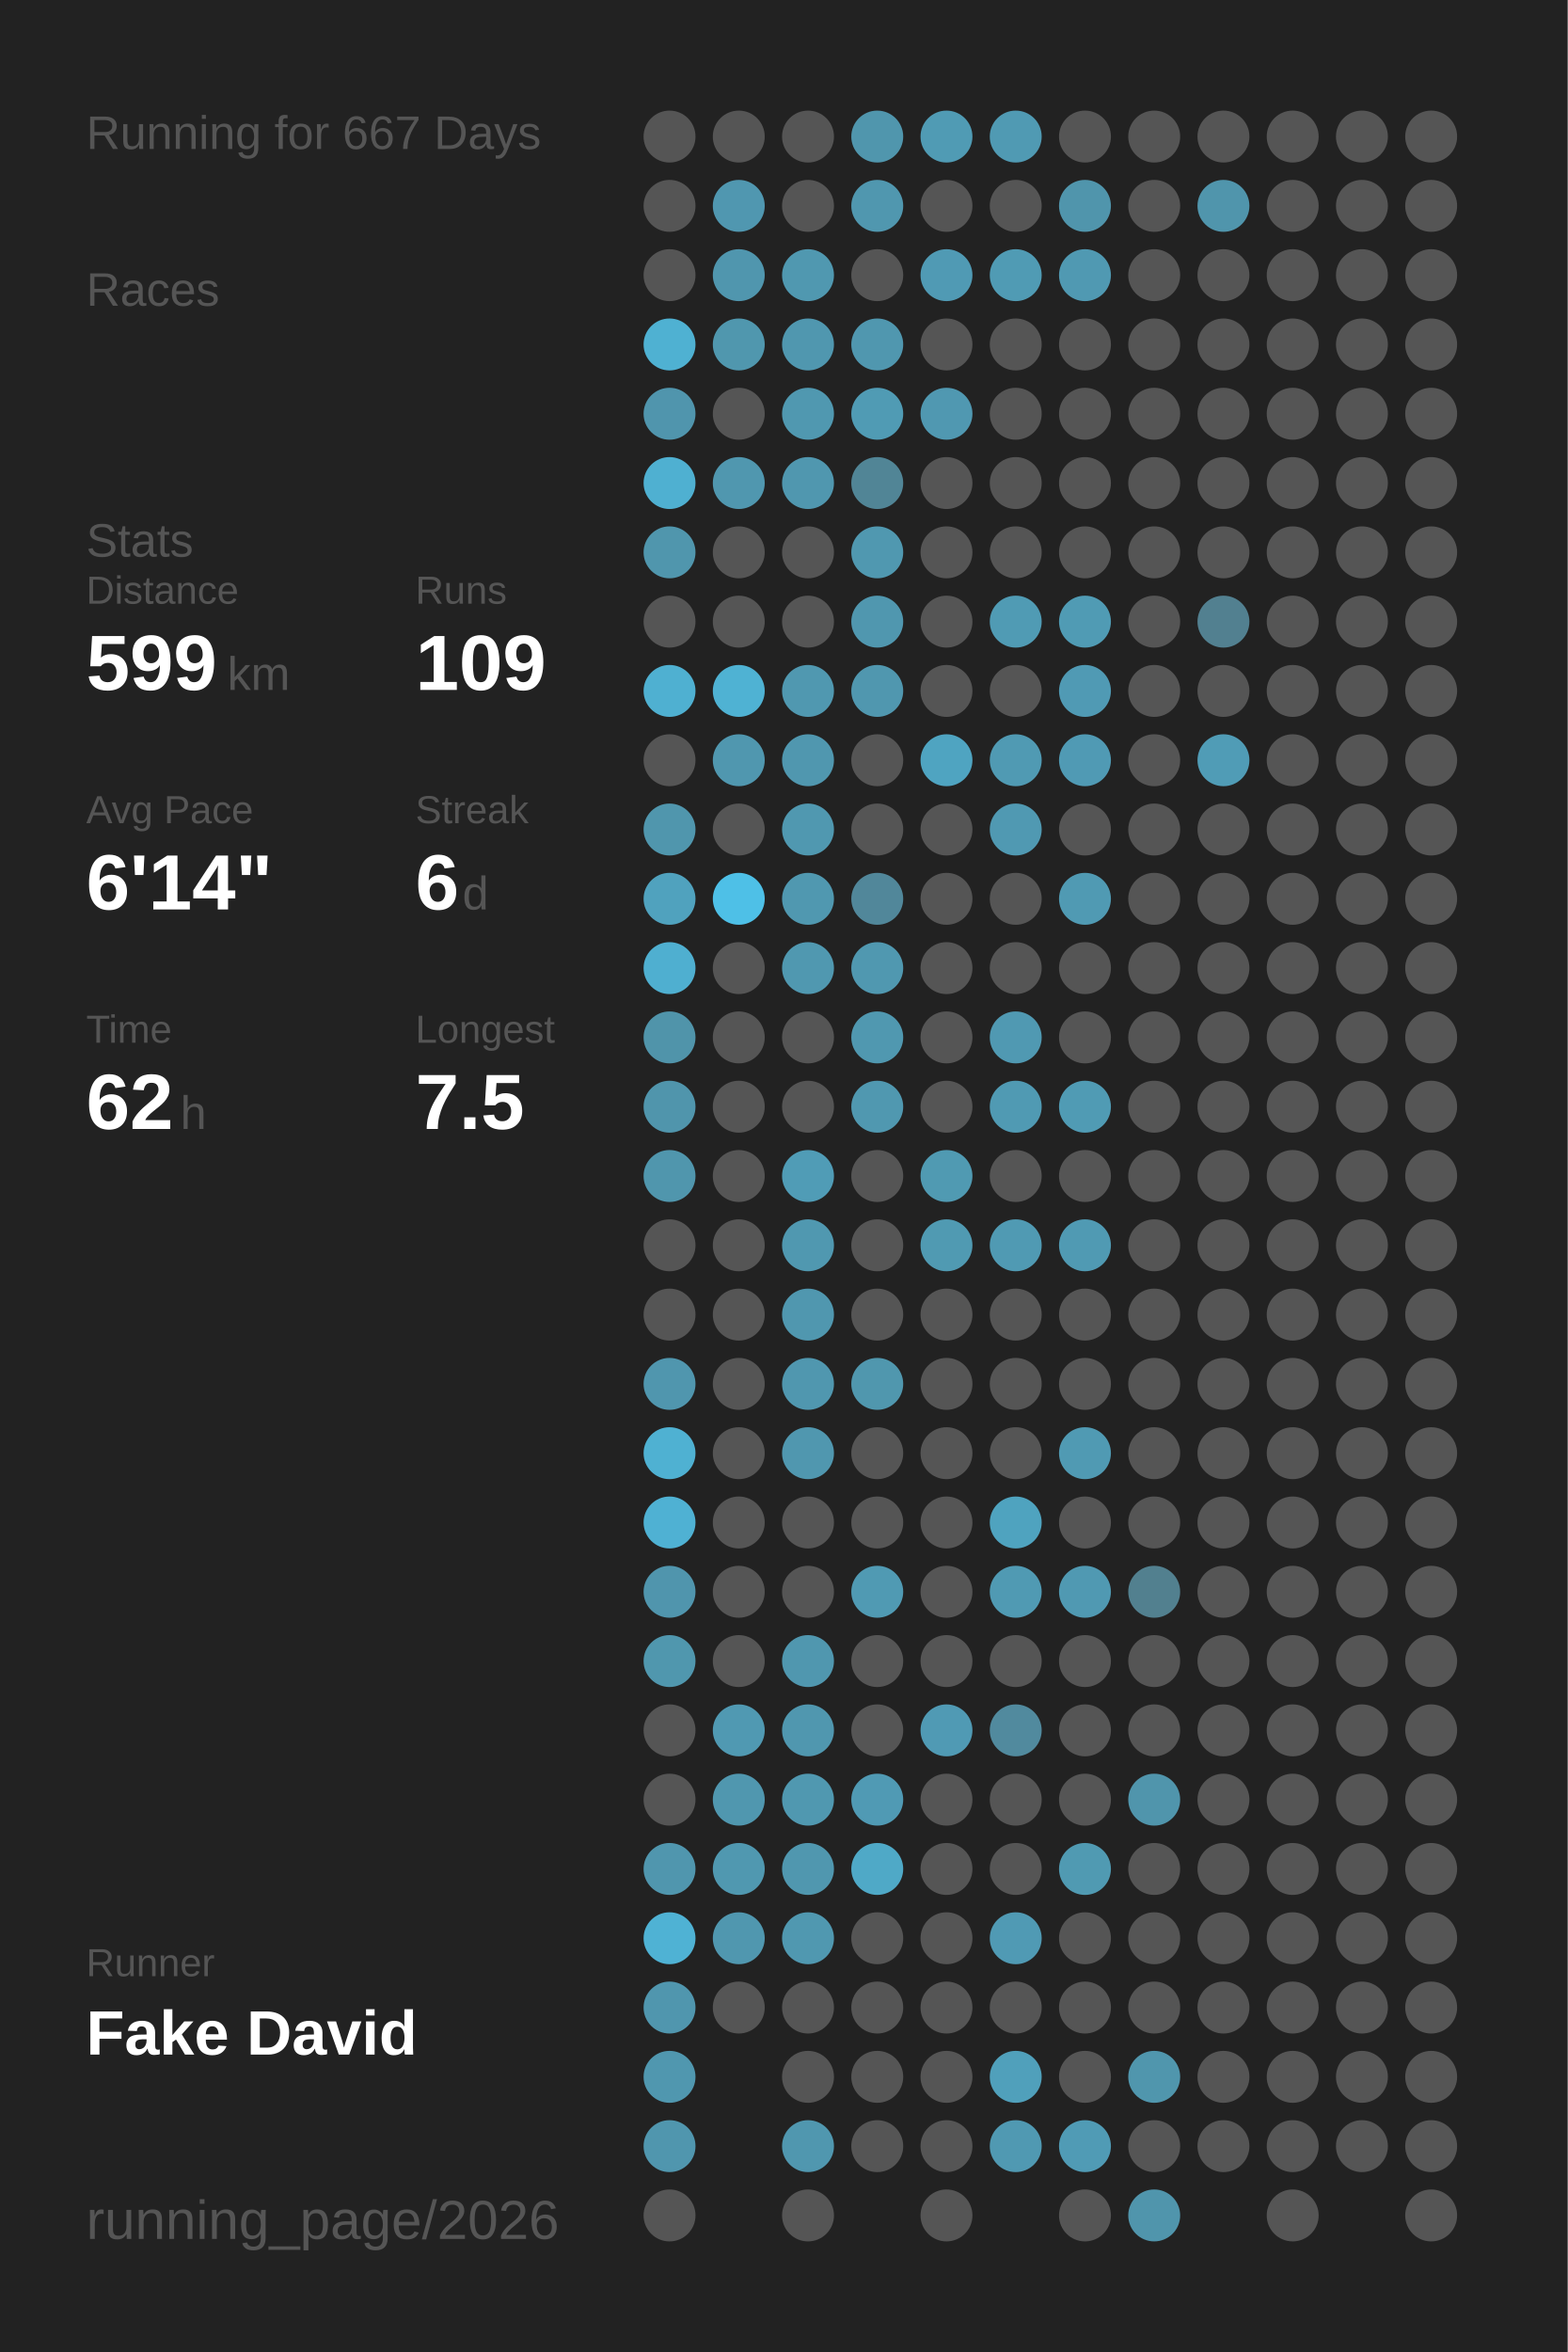
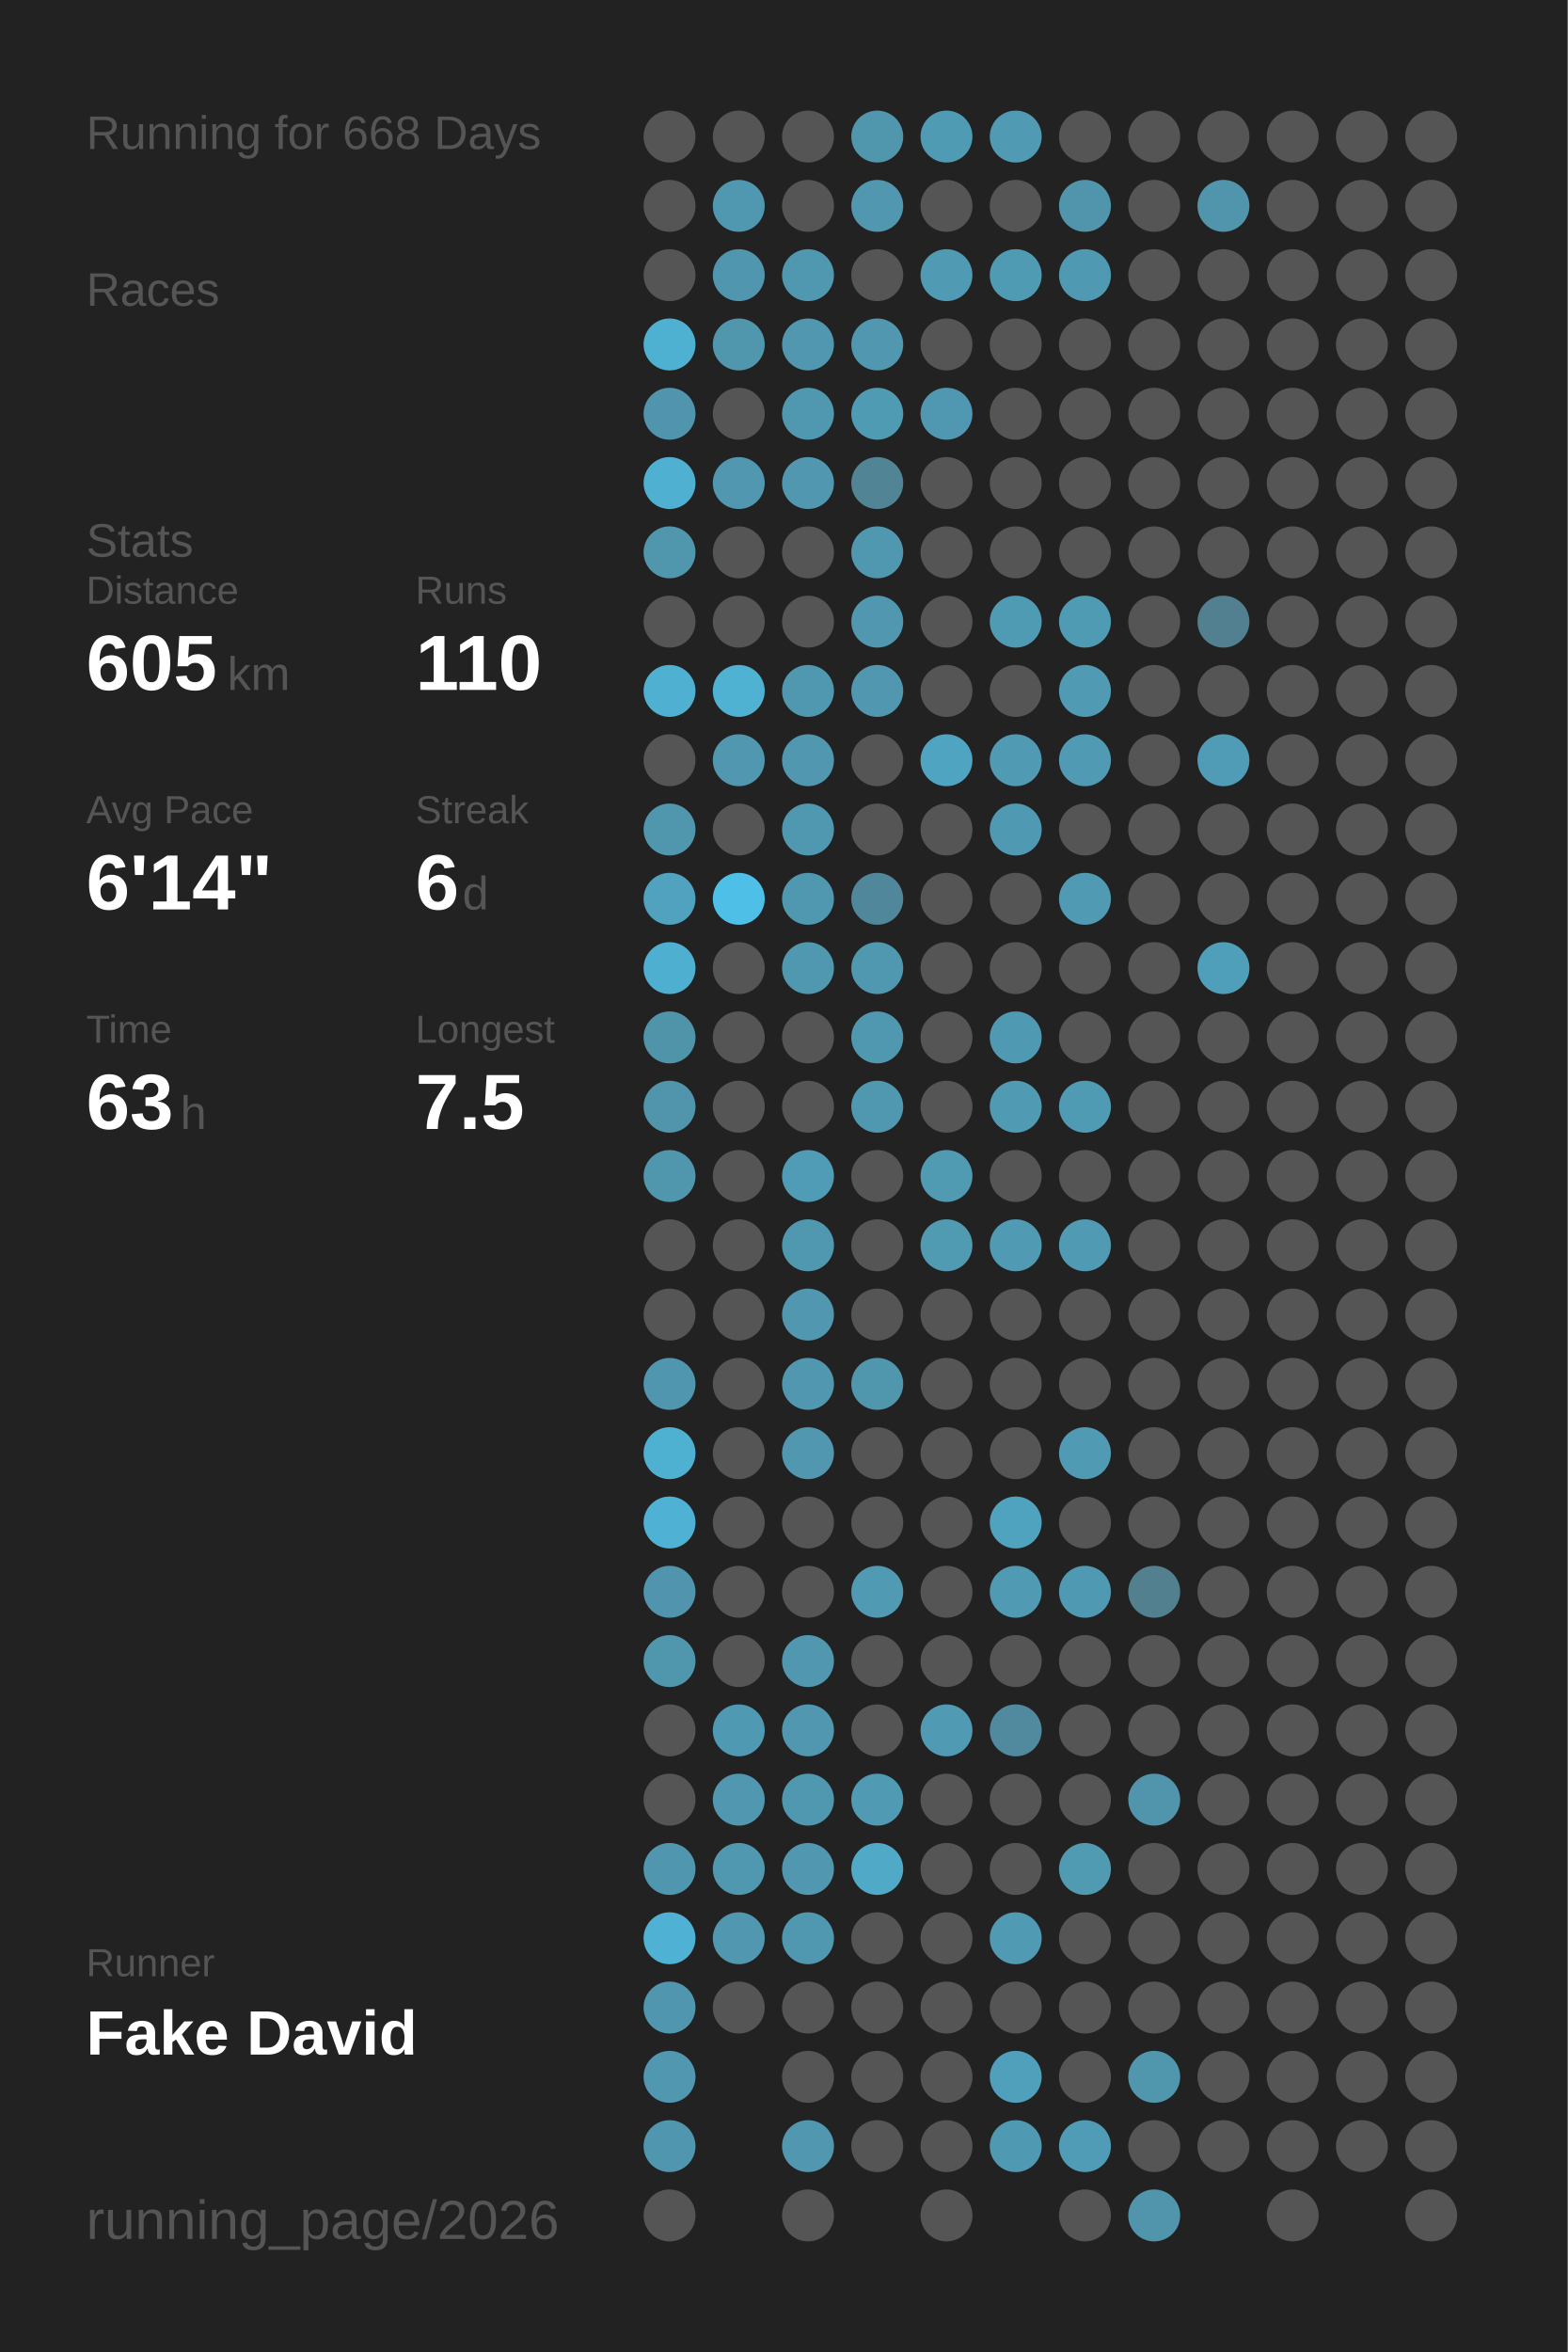
<svg xmlns="http://www.w3.org/2000/svg" baseProfile="full" height="300mm" version="1.1" viewBox="0,0,200,300" width="200mm">
  <defs />
  <rect fill="#222222" height="300" width="200" x="0" y="0" />
-   <text fill="#555555" style="font-size:6px; font-family:Arial;" x="11" y="19">Running for 667 Days</text>
+   <text fill="#555555" style="font-size:6px; font-family:Arial;" x="11" y="19">Running for 668 Days</text>
  <text fill="#555555" style="font-size:6px; font-family:Arial;" x="11" y="39">Races</text>
  <text fill="#555555" style="font-size:6px; font-family:Arial;" x="11" y="71">Stats</text>
  <text fill="#555555" style="font-size:5px; font-family:Arial;" x="11" y="77">Distance</text>
-   <text fill="#FFFFFF" style="font-size:10px; font-family:Arial; font-weight:bold;" x="11" y="88">599</text>
+   <text fill="#FFFFFF" style="font-size:10px; font-family:Arial; font-weight:bold;" x="11" y="88">605</text>
  <text fill="#555555" style="font-size:6px; font-family:Arial;" x="29" y="88">km</text>
  <text fill="#555555" style="font-size:5px; font-family:Arial;" x="53" y="77">Runs</text>
-   <text fill="#FFFFFF" style="font-size:10px; font-family:Arial; font-weight:bold;" x="53" y="88">109</text>
+   <text fill="#FFFFFF" style="font-size:10px; font-family:Arial; font-weight:bold;" x="53" y="88">110</text>
  <text fill="#555555" style="font-size:5px; font-family:Arial;" x="11" y="105">Avg Pace</text>
  <text fill="#FFFFFF" style="font-size:10px; font-family:Arial; font-weight:bold;" x="11" y="116">6'14"</text>
  <text fill="#555555" style="font-size:5px; font-family:Arial;" x="53" y="105">Streak</text>
  <text fill="#FFFFFF" style="font-size:10px; font-family:Arial; font-weight:bold;" x="53" y="116">6</text>
  <text fill="#555555" style="font-size:6px; font-family:Arial;" x="59" y="116">d</text>
  <text fill="#555555" style="font-size:5px; font-family:Arial;" x="11" y="133">Time</text>
-   <text fill="#FFFFFF" style="font-size:10px; font-family:Arial; font-weight:bold;" x="11" y="144">62</text>
+   <text fill="#FFFFFF" style="font-size:10px; font-family:Arial; font-weight:bold;" x="11" y="144">63</text>
  <text fill="#555555" style="font-size:6px; font-family:Arial;" x="23" y="144">h</text>
  <text fill="#555555" style="font-size:5px; font-family:Arial;" x="53" y="133">Longest</text>
  <text fill="#FFFFFF" style="font-size:10px; font-family:Arial; font-weight:bold;" x="53" y="144">7.5</text>
  <text fill="#555555" style="font-size:5px; font-family:Arial;" x="11" y="252.065">Runner</text>
  <text fill="#FFFFFF" style="font-size:8px; font-family:Arial; font-weight:bold;" x="11" y="262.065">Fake David</text>
  <text fill="#555555" style="font-size:7px; font-family:Arial;" x="11" y="285.581">running_page/2026</text>
  <circle cx="85.417" cy="17.419" fill="#555555" r="3.312" />
  <circle cx="85.417" cy="26.258" fill="#555555" r="3.312" />
  <circle cx="85.417" cy="35.097" fill="#555555" r="3.312" />
  <circle cx="85.417" cy="43.935" fill="#4fb1d2" r="3.312" />
  <circle cx="85.417" cy="52.774" fill="#5095ad" r="3.312" />
  <circle cx="85.417" cy="61.613" fill="#4fb0d1" r="3.312" />
  <circle cx="85.417" cy="70.452" fill="#5096ad" r="3.312" />
  <circle cx="85.417" cy="79.29" fill="#555555" r="3.312" />
  <circle cx="85.417" cy="88.129" fill="#4fb0d1" r="3.312" />
  <circle cx="85.417" cy="96.968" fill="#555555" r="3.312" />
  <circle cx="85.417" cy="105.806" fill="#5096ad" r="3.312" />
  <circle cx="85.417" cy="114.645" fill="#50a2be" r="3.312" />
  <circle cx="85.417" cy="123.484" fill="#4fafd0" r="3.312" />
  <circle cx="85.417" cy="132.323" fill="#5094aa" r="3.312" />
  <circle cx="85.417" cy="141.161" fill="#5095ac" r="3.312" />
  <circle cx="85.417" cy="150" fill="#5096ad" r="3.312" />
  <circle cx="85.417" cy="158.839" fill="#555555" r="3.312" />
  <circle cx="85.417" cy="167.677" fill="#555555" r="3.312" />
  <circle cx="85.417" cy="176.516" fill="#5096ae" r="3.312" />
  <circle cx="85.417" cy="185.355" fill="#4fb1d2" r="3.312" />
  <circle cx="85.417" cy="194.194" fill="#4fb1d3" r="3.312" />
  <circle cx="85.417" cy="203.032" fill="#5095ad" r="3.312" />
  <circle cx="85.417" cy="211.871" fill="#5097ae" r="3.312" />
  <circle cx="85.417" cy="220.71" fill="#555555" r="3.312" />
  <circle cx="85.417" cy="229.548" fill="#555555" r="3.312" />
  <circle cx="85.417" cy="238.387" fill="#5096ae" r="3.312" />
  <circle cx="85.417" cy="247.226" fill="#4fb2d4" r="3.312" />
  <circle cx="85.417" cy="256.065" fill="#5096ae" r="3.312" />
  <circle cx="85.417" cy="264.903" fill="#5097af" r="3.312" />
  <circle cx="85.417" cy="273.742" fill="#5096ae" r="3.312" />
  <circle cx="85.417" cy="282.581" fill="#555555" r="3.312" />
  <circle cx="94.25" cy="17.419" fill="#555555" r="3.312" />
  <circle cx="94.25" cy="26.258" fill="#5097b0" r="3.312" />
  <circle cx="94.25" cy="35.097" fill="#5096ae" r="3.312" />
  <circle cx="94.25" cy="43.935" fill="#5097ae" r="3.312" />
  <circle cx="94.25" cy="52.774" fill="#555555" r="3.312" />
  <circle cx="94.25" cy="61.613" fill="#5097af" r="3.312" />
  <circle cx="94.25" cy="70.452" fill="#555555" r="3.312" />
  <circle cx="94.25" cy="79.29" fill="#555555" r="3.312" />
  <circle cx="94.25" cy="88.129" fill="#4fb2d3" r="3.312" />
  <circle cx="94.25" cy="96.968" fill="#5097af" r="3.312" />
  <circle cx="94.25" cy="105.806" fill="#555555" r="3.312" />
  <circle cx="94.25" cy="114.645" fill="#4ec0e7" r="3.312" />
  <circle cx="94.25" cy="123.484" fill="#555555" r="3.312" />
  <circle cx="94.25" cy="132.323" fill="#555555" r="3.312" />
  <circle cx="94.25" cy="141.161" fill="#555555" r="3.312" />
  <circle cx="94.25" cy="150" fill="#555555" r="3.312" />
  <circle cx="94.25" cy="158.839" fill="#555555" r="3.312" />
  <circle cx="94.25" cy="167.677" fill="#555555" r="3.312" />
  <circle cx="94.25" cy="176.516" fill="#555555" r="3.312" />
  <circle cx="94.25" cy="185.355" fill="#555555" r="3.312" />
  <circle cx="94.25" cy="194.194" fill="#555555" r="3.312" />
  <circle cx="94.25" cy="203.032" fill="#555555" r="3.312" />
  <circle cx="94.25" cy="211.871" fill="#555555" r="3.312" />
  <circle cx="94.25" cy="220.71" fill="#5099b2" r="3.312" />
  <circle cx="94.25" cy="229.548" fill="#5097af" r="3.312" />
  <circle cx="94.25" cy="238.387" fill="#5098b0" r="3.312" />
  <circle cx="94.25" cy="247.226" fill="#5097af" r="3.312" />
  <circle cx="94.25" cy="256.065" fill="#555555" r="3.312" />
  <circle cx="103.083" cy="17.419" fill="#555555" r="3.312" />
  <circle cx="103.083" cy="26.258" fill="#555555" r="3.312" />
  <circle cx="103.083" cy="35.097" fill="#5098b0" r="3.312" />
  <circle cx="103.083" cy="43.935" fill="#5097af" r="3.312" />
  <circle cx="103.083" cy="52.774" fill="#5098b0" r="3.312" />
  <circle cx="103.083" cy="61.613" fill="#5097af" r="3.312" />
  <circle cx="103.083" cy="70.452" fill="#555555" r="3.312" />
  <circle cx="103.083" cy="79.29" fill="#555555" r="3.312" />
  <circle cx="103.083" cy="88.129" fill="#5098b0" r="3.312" />
  <circle cx="103.083" cy="96.968" fill="#5097af" r="3.312" />
  <circle cx="103.083" cy="105.806" fill="#5098b0" r="3.312" />
  <circle cx="103.083" cy="114.645" fill="#5098b0" r="3.312" />
  <circle cx="103.083" cy="123.484" fill="#5098b0" r="3.312" />
  <circle cx="103.083" cy="132.323" fill="#555555" r="3.312" />
  <circle cx="103.083" cy="141.161" fill="#555555" r="3.312" />
  <circle cx="103.083" cy="150" fill="#509cb6" r="3.312" />
  <circle cx="103.083" cy="158.839" fill="#5098b0" r="3.312" />
  <circle cx="103.083" cy="167.677" fill="#5097af" r="3.312" />
  <circle cx="103.083" cy="176.516" fill="#5097af" r="3.312" />
  <circle cx="103.083" cy="185.355" fill="#5097af" r="3.312" />
  <circle cx="103.083" cy="194.194" fill="#555555" r="3.312" />
  <circle cx="103.083" cy="203.032" fill="#555555" r="3.312" />
  <circle cx="103.083" cy="211.871" fill="#5097af" r="3.312" />
  <circle cx="103.083" cy="220.71" fill="#5097af" r="3.312" />
  <circle cx="103.083" cy="229.548" fill="#5098b0" r="3.312" />
  <circle cx="103.083" cy="238.387" fill="#5097af" r="3.312" />
  <circle cx="103.083" cy="247.226" fill="#5098b0" r="3.312" />
  <circle cx="103.083" cy="256.065" fill="#555555" r="3.312" />
  <circle cx="103.083" cy="264.903" fill="#555555" r="3.312" />
  <circle cx="103.083" cy="273.742" fill="#5097af" r="3.312" />
  <circle cx="103.083" cy="282.581" fill="#555555" r="3.312" />
  <circle cx="111.917" cy="17.419" fill="#5096ad" r="3.312" />
  <circle cx="111.917" cy="26.258" fill="#5097af" r="3.312" />
  <circle cx="111.917" cy="35.097" fill="#555555" r="3.312" />
  <circle cx="111.917" cy="43.935" fill="#5097af" r="3.312" />
  <circle cx="111.917" cy="52.774" fill="#509bb4" r="3.312" />
  <circle cx="111.917" cy="61.613" fill="#518596" r="3.312" />
  <circle cx="111.917" cy="70.452" fill="#5098b0" r="3.312" />
  <circle cx="111.917" cy="79.29" fill="#5097af" r="3.312" />
  <circle cx="111.917" cy="88.129" fill="#5097af" r="3.312" />
  <circle cx="111.917" cy="96.968" fill="#555555" r="3.312" />
  <circle cx="111.917" cy="105.806" fill="#555555" r="3.312" />
  <circle cx="111.917" cy="114.645" fill="#51879a" r="3.312" />
  <circle cx="111.917" cy="123.484" fill="#5098b0" r="3.312" />
  <circle cx="111.917" cy="132.323" fill="#5098b0" r="3.312" />
  <circle cx="111.917" cy="141.161" fill="#5098b0" r="3.312" />
  <circle cx="111.917" cy="150" fill="#555555" r="3.312" />
  <circle cx="111.917" cy="158.839" fill="#555555" r="3.312" />
  <circle cx="111.917" cy="167.677" fill="#555555" r="3.312" />
  <circle cx="111.917" cy="176.516" fill="#5097ae" r="3.312" />
  <circle cx="111.917" cy="185.355" fill="#555555" r="3.312" />
  <circle cx="111.917" cy="194.194" fill="#555555" r="3.312" />
  <circle cx="111.917" cy="203.032" fill="#509ab3" r="3.312" />
  <circle cx="111.917" cy="211.871" fill="#555555" r="3.312" />
  <circle cx="111.917" cy="220.71" fill="#555555" r="3.312" />
  <circle cx="111.917" cy="229.548" fill="#509ab4" r="3.312" />
  <circle cx="111.917" cy="238.387" fill="#4fa9c7" r="3.312" />
  <circle cx="111.917" cy="247.226" fill="#555555" r="3.312" />
  <circle cx="111.917" cy="256.065" fill="#555555" r="3.312" />
  <circle cx="111.917" cy="264.903" fill="#555555" r="3.312" />
  <circle cx="111.917" cy="273.742" fill="#555555" r="3.312" />
  <circle cx="120.75" cy="17.419" fill="#509bb4" r="3.312" />
  <circle cx="120.75" cy="26.258" fill="#555555" r="3.312" />
  <circle cx="120.75" cy="35.097" fill="#509ab4" r="3.312" />
  <circle cx="120.75" cy="43.935" fill="#555555" r="3.312" />
  <circle cx="120.75" cy="52.774" fill="#5098b1" r="3.312" />
  <circle cx="120.75" cy="61.613" fill="#555555" r="3.312" />
  <circle cx="120.75" cy="70.452" fill="#555555" r="3.312" />
  <circle cx="120.75" cy="79.29" fill="#555555" r="3.312" />
  <circle cx="120.75" cy="88.129" fill="#555555" r="3.312" />
  <circle cx="120.75" cy="96.968" fill="#4fa4c1" r="3.312" />
  <circle cx="120.75" cy="105.806" fill="#555555" r="3.312" />
  <circle cx="120.75" cy="114.645" fill="#555555" r="3.312" />
  <circle cx="120.75" cy="123.484" fill="#555555" r="3.312" />
  <circle cx="120.75" cy="132.323" fill="#555555" r="3.312" />
  <circle cx="120.75" cy="141.161" fill="#555555" r="3.312" />
  <circle cx="120.75" cy="150" fill="#509ab2" r="3.312" />
  <circle cx="120.75" cy="158.839" fill="#509ab2" r="3.312" />
  <circle cx="120.75" cy="167.677" fill="#555555" r="3.312" />
  <circle cx="120.75" cy="176.516" fill="#555555" r="3.312" />
  <circle cx="120.75" cy="185.355" fill="#555555" r="3.312" />
  <circle cx="120.75" cy="194.194" fill="#555555" r="3.312" />
  <circle cx="120.75" cy="203.032" fill="#555555" r="3.312" />
  <circle cx="120.75" cy="211.871" fill="#555555" r="3.312" />
  <circle cx="120.75" cy="220.71" fill="#509ab4" r="3.312" />
  <circle cx="120.75" cy="229.548" fill="#555555" r="3.312" />
  <circle cx="120.75" cy="238.387" fill="#555555" r="3.312" />
  <circle cx="120.75" cy="247.226" fill="#555555" r="3.312" />
  <circle cx="120.75" cy="256.065" fill="#555555" r="3.312" />
  <circle cx="120.75" cy="264.903" fill="#555555" r="3.312" />
  <circle cx="120.75" cy="273.742" fill="#555555" r="3.312" />
  <circle cx="120.75" cy="282.581" fill="#555555" r="3.312" />
  <circle cx="129.583" cy="17.419" fill="#509ab3" r="3.312" />
  <circle cx="129.583" cy="26.258" fill="#555555" r="3.312" />
  <circle cx="129.583" cy="35.097" fill="#509bb4" r="3.312" />
  <circle cx="129.583" cy="43.935" fill="#555555" r="3.312" />
  <circle cx="129.583" cy="52.774" fill="#555555" r="3.312" />
  <circle cx="129.583" cy="61.613" fill="#555555" r="3.312" />
  <circle cx="129.583" cy="70.452" fill="#555555" r="3.312" />
  <circle cx="129.583" cy="79.29" fill="#509bb4" r="3.312" />
  <circle cx="129.583" cy="88.129" fill="#555555" r="3.312" />
  <circle cx="129.583" cy="96.968" fill="#509ab3" r="3.312" />
  <circle cx="129.583" cy="105.806" fill="#5099b2" r="3.312" />
  <circle cx="129.583" cy="114.645" fill="#555555" r="3.312" />
  <circle cx="129.583" cy="123.484" fill="#555555" r="3.312" />
  <circle cx="129.583" cy="132.323" fill="#5099b2" r="3.312" />
  <circle cx="129.583" cy="141.161" fill="#509ab3" r="3.312" />
  <circle cx="129.583" cy="150" fill="#555555" r="3.312" />
  <circle cx="129.583" cy="158.839" fill="#509ab3" r="3.312" />
  <circle cx="129.583" cy="167.677" fill="#555555" r="3.312" />
  <circle cx="129.583" cy="176.516" fill="#555555" r="3.312" />
  <circle cx="129.583" cy="185.355" fill="#555555" r="3.312" />
  <circle cx="129.583" cy="194.194" fill="#4fa3bf" r="3.312" />
  <circle cx="129.583" cy="203.032" fill="#509ab3" r="3.312" />
  <circle cx="129.583" cy="211.871" fill="#555555" r="3.312" />
  <circle cx="129.583" cy="220.71" fill="#518a9e" r="3.312" />
  <circle cx="129.583" cy="229.548" fill="#555555" r="3.312" />
  <circle cx="129.583" cy="238.387" fill="#555555" r="3.312" />
  <circle cx="129.583" cy="247.226" fill="#509ab4" r="3.312" />
  <circle cx="129.583" cy="256.065" fill="#555555" r="3.312" />
  <circle cx="129.583" cy="264.903" fill="#50a0bb" r="3.312" />
  <circle cx="129.583" cy="273.742" fill="#5099b2" r="3.312" />
  <circle cx="138.417" cy="17.419" fill="#555555" r="3.312" />
  <circle cx="138.417" cy="26.258" fill="#5095ac" r="3.312" />
  <circle cx="138.417" cy="35.097" fill="#5099b2" r="3.312" />
  <circle cx="138.417" cy="43.935" fill="#555555" r="3.312" />
  <circle cx="138.417" cy="52.774" fill="#555555" r="3.312" />
  <circle cx="138.417" cy="61.613" fill="#555555" r="3.312" />
  <circle cx="138.417" cy="70.452" fill="#555555" r="3.312" />
  <circle cx="138.417" cy="79.29" fill="#509bb4" r="3.312" />
  <circle cx="138.417" cy="88.129" fill="#509ab4" r="3.312" />
  <circle cx="138.417" cy="96.968" fill="#509ab4" r="3.312" />
  <circle cx="138.417" cy="105.806" fill="#555555" r="3.312" />
  <circle cx="138.417" cy="114.645" fill="#509ab3" r="3.312" />
  <circle cx="138.417" cy="123.484" fill="#555555" r="3.312" />
  <circle cx="138.417" cy="132.323" fill="#555555" r="3.312" />
  <circle cx="138.417" cy="141.161" fill="#509bb4" r="3.312" />
  <circle cx="138.417" cy="150" fill="#555555" r="3.312" />
  <circle cx="138.417" cy="158.839" fill="#509ab3" r="3.312" />
  <circle cx="138.417" cy="167.677" fill="#555555" r="3.312" />
  <circle cx="138.417" cy="176.516" fill="#555555" r="3.312" />
  <circle cx="138.417" cy="185.355" fill="#509ab3" r="3.312" />
  <circle cx="138.417" cy="194.194" fill="#555555" r="3.312" />
  <circle cx="138.417" cy="203.032" fill="#5099b2" r="3.312" />
  <circle cx="138.417" cy="211.871" fill="#555555" r="3.312" />
  <circle cx="138.417" cy="220.71" fill="#555555" r="3.312" />
  <circle cx="138.417" cy="229.548" fill="#555555" r="3.312" />
  <circle cx="138.417" cy="238.387" fill="#509ab2" r="3.312" />
  <circle cx="138.417" cy="247.226" fill="#555555" r="3.312" />
  <circle cx="138.417" cy="256.065" fill="#555555" r="3.312" />
  <circle cx="138.417" cy="264.903" fill="#555555" r="3.312" />
  <circle cx="138.417" cy="273.742" fill="#509bb5" r="3.312" />
  <circle cx="138.417" cy="282.581" fill="#555555" r="3.312" />
  <circle cx="147.25" cy="17.419" fill="#555555" r="3.312" />
  <circle cx="147.25" cy="26.258" fill="#555555" r="3.312" />
  <circle cx="147.25" cy="35.097" fill="#555555" r="3.312" />
  <circle cx="147.25" cy="43.935" fill="#555555" r="3.312" />
  <circle cx="147.25" cy="52.774" fill="#555555" r="3.312" />
  <circle cx="147.25" cy="61.613" fill="#555555" r="3.312" />
  <circle cx="147.25" cy="70.452" fill="#555555" r="3.312" />
  <circle cx="147.25" cy="79.29" fill="#555555" r="3.312" />
  <circle cx="147.25" cy="88.129" fill="#555555" r="3.312" />
  <circle cx="147.25" cy="96.968" fill="#555555" r="3.312" />
  <circle cx="147.25" cy="105.806" fill="#555555" r="3.312" />
  <circle cx="147.25" cy="114.645" fill="#555555" r="3.312" />
  <circle cx="147.25" cy="123.484" fill="#555555" r="3.312" />
  <circle cx="147.25" cy="132.323" fill="#555555" r="3.312" />
  <circle cx="147.25" cy="141.161" fill="#555555" r="3.312" />
  <circle cx="147.25" cy="150" fill="#555555" r="3.312" />
  <circle cx="147.25" cy="158.839" fill="#555555" r="3.312" />
  <circle cx="147.25" cy="167.677" fill="#555555" r="3.312" />
  <circle cx="147.25" cy="176.516" fill="#555555" r="3.312" />
  <circle cx="147.25" cy="185.355" fill="#555555" r="3.312" />
  <circle cx="147.25" cy="194.194" fill="#555555" r="3.312" />
  <circle cx="147.25" cy="203.032" fill="#52808f" r="3.312" />
  <circle cx="147.25" cy="211.871" fill="#555555" r="3.312" />
  <circle cx="147.25" cy="220.71" fill="#555555" r="3.312" />
  <circle cx="147.25" cy="229.548" fill="#5095ac" r="3.312" />
  <circle cx="147.25" cy="238.387" fill="#555555" r="3.312" />
  <circle cx="147.25" cy="247.226" fill="#555555" r="3.312" />
  <circle cx="147.25" cy="256.065" fill="#555555" r="3.312" />
  <circle cx="147.25" cy="264.903" fill="#5096ad" r="3.312" />
  <circle cx="147.25" cy="273.742" fill="#555555" r="3.312" />
  <circle cx="147.25" cy="282.581" fill="#5095ac" r="3.312" />
  <circle cx="156.083" cy="17.419" fill="#555555" r="3.312" />
  <circle cx="156.083" cy="26.258" fill="#5095ac" r="3.312" />
  <circle cx="156.083" cy="35.097" fill="#555555" r="3.312" />
  <circle cx="156.083" cy="43.935" fill="#555555" r="3.312" />
  <circle cx="156.083" cy="52.774" fill="#555555" r="3.312" />
  <circle cx="156.083" cy="61.613" fill="#555555" r="3.312" />
  <circle cx="156.083" cy="70.452" fill="#555555" r="3.312" />
  <circle cx="156.083" cy="79.29" fill="#528090" r="3.312" />
  <circle cx="156.083" cy="88.129" fill="#555555" r="3.312" />
  <circle cx="156.083" cy="96.968" fill="#509cb6" r="3.312" />
  <circle cx="156.083" cy="105.806" fill="#555555" r="3.312" />
  <circle cx="156.083" cy="114.645" fill="#555555" r="3.312" />
-   <circle cx="156.083" cy="123.484" fill="#555555" r="3.312" />
+   <circle cx="156.083" cy="123.484" fill="#509fba" r="3.312" />
  <circle cx="156.083" cy="132.323" fill="#555555" r="3.312" />
  <circle cx="156.083" cy="141.161" fill="#555555" r="3.312" />
  <circle cx="156.083" cy="150" fill="#555555" r="3.312" />
  <circle cx="156.083" cy="158.839" fill="#555555" r="3.312" />
  <circle cx="156.083" cy="167.677" fill="#555555" r="3.312" />
  <circle cx="156.083" cy="176.516" fill="#555555" r="3.312" />
  <circle cx="156.083" cy="185.355" fill="#555555" r="3.312" />
  <circle cx="156.083" cy="194.194" fill="#555555" r="3.312" />
  <circle cx="156.083" cy="203.032" fill="#555555" r="3.312" />
  <circle cx="156.083" cy="211.871" fill="#555555" r="3.312" />
  <circle cx="156.083" cy="220.71" fill="#555555" r="3.312" />
  <circle cx="156.083" cy="229.548" fill="#555555" r="3.312" />
  <circle cx="156.083" cy="238.387" fill="#555555" r="3.312" />
  <circle cx="156.083" cy="247.226" fill="#555555" r="3.312" />
  <circle cx="156.083" cy="256.065" fill="#555555" r="3.312" />
  <circle cx="156.083" cy="264.903" fill="#555555" r="3.312" />
  <circle cx="156.083" cy="273.742" fill="#555555" r="3.312" />
  <circle cx="164.917" cy="17.419" fill="#555555" r="3.312" />
  <circle cx="164.917" cy="26.258" fill="#555555" r="3.312" />
  <circle cx="164.917" cy="35.097" fill="#555555" r="3.312" />
  <circle cx="164.917" cy="43.935" fill="#555555" r="3.312" />
  <circle cx="164.917" cy="52.774" fill="#555555" r="3.312" />
  <circle cx="164.917" cy="61.613" fill="#555555" r="3.312" />
  <circle cx="164.917" cy="70.452" fill="#555555" r="3.312" />
  <circle cx="164.917" cy="79.29" fill="#555555" r="3.312" />
  <circle cx="164.917" cy="88.129" fill="#555555" r="3.312" />
  <circle cx="164.917" cy="96.968" fill="#555555" r="3.312" />
  <circle cx="164.917" cy="105.806" fill="#555555" r="3.312" />
  <circle cx="164.917" cy="114.645" fill="#555555" r="3.312" />
  <circle cx="164.917" cy="123.484" fill="#555555" r="3.312" />
  <circle cx="164.917" cy="132.323" fill="#555555" r="3.312" />
  <circle cx="164.917" cy="141.161" fill="#555555" r="3.312" />
  <circle cx="164.917" cy="150" fill="#555555" r="3.312" />
  <circle cx="164.917" cy="158.839" fill="#555555" r="3.312" />
  <circle cx="164.917" cy="167.677" fill="#555555" r="3.312" />
  <circle cx="164.917" cy="176.516" fill="#555555" r="3.312" />
  <circle cx="164.917" cy="185.355" fill="#555555" r="3.312" />
  <circle cx="164.917" cy="194.194" fill="#555555" r="3.312" />
  <circle cx="164.917" cy="203.032" fill="#555555" r="3.312" />
  <circle cx="164.917" cy="211.871" fill="#555555" r="3.312" />
  <circle cx="164.917" cy="220.71" fill="#555555" r="3.312" />
  <circle cx="164.917" cy="229.548" fill="#555555" r="3.312" />
  <circle cx="164.917" cy="238.387" fill="#555555" r="3.312" />
  <circle cx="164.917" cy="247.226" fill="#555555" r="3.312" />
  <circle cx="164.917" cy="256.065" fill="#555555" r="3.312" />
  <circle cx="164.917" cy="264.903" fill="#555555" r="3.312" />
  <circle cx="164.917" cy="273.742" fill="#555555" r="3.312" />
  <circle cx="164.917" cy="282.581" fill="#555555" r="3.312" />
  <circle cx="173.75" cy="17.419" fill="#555555" r="3.312" />
  <circle cx="173.75" cy="26.258" fill="#555555" r="3.312" />
  <circle cx="173.75" cy="35.097" fill="#555555" r="3.312" />
  <circle cx="173.75" cy="43.935" fill="#555555" r="3.312" />
  <circle cx="173.75" cy="52.774" fill="#555555" r="3.312" />
  <circle cx="173.75" cy="61.613" fill="#555555" r="3.312" />
  <circle cx="173.75" cy="70.452" fill="#555555" r="3.312" />
  <circle cx="173.75" cy="79.29" fill="#555555" r="3.312" />
  <circle cx="173.75" cy="88.129" fill="#555555" r="3.312" />
  <circle cx="173.75" cy="96.968" fill="#555555" r="3.312" />
  <circle cx="173.75" cy="105.806" fill="#555555" r="3.312" />
  <circle cx="173.75" cy="114.645" fill="#555555" r="3.312" />
  <circle cx="173.75" cy="123.484" fill="#555555" r="3.312" />
  <circle cx="173.75" cy="132.323" fill="#555555" r="3.312" />
  <circle cx="173.75" cy="141.161" fill="#555555" r="3.312" />
  <circle cx="173.75" cy="150" fill="#555555" r="3.312" />
  <circle cx="173.75" cy="158.839" fill="#555555" r="3.312" />
  <circle cx="173.75" cy="167.677" fill="#555555" r="3.312" />
  <circle cx="173.75" cy="176.516" fill="#555555" r="3.312" />
  <circle cx="173.75" cy="185.355" fill="#555555" r="3.312" />
  <circle cx="173.75" cy="194.194" fill="#555555" r="3.312" />
  <circle cx="173.75" cy="203.032" fill="#555555" r="3.312" />
  <circle cx="173.75" cy="211.871" fill="#555555" r="3.312" />
  <circle cx="173.75" cy="220.71" fill="#555555" r="3.312" />
  <circle cx="173.75" cy="229.548" fill="#555555" r="3.312" />
  <circle cx="173.75" cy="238.387" fill="#555555" r="3.312" />
  <circle cx="173.75" cy="247.226" fill="#555555" r="3.312" />
  <circle cx="173.75" cy="256.065" fill="#555555" r="3.312" />
  <circle cx="173.75" cy="264.903" fill="#555555" r="3.312" />
  <circle cx="173.75" cy="273.742" fill="#555555" r="3.312" />
  <circle cx="182.583" cy="17.419" fill="#555555" r="3.312" />
  <circle cx="182.583" cy="26.258" fill="#555555" r="3.312" />
  <circle cx="182.583" cy="35.097" fill="#555555" r="3.312" />
  <circle cx="182.583" cy="43.935" fill="#555555" r="3.312" />
  <circle cx="182.583" cy="52.774" fill="#555555" r="3.312" />
  <circle cx="182.583" cy="61.613" fill="#555555" r="3.312" />
  <circle cx="182.583" cy="70.452" fill="#555555" r="3.312" />
  <circle cx="182.583" cy="79.29" fill="#555555" r="3.312" />
  <circle cx="182.583" cy="88.129" fill="#555555" r="3.312" />
  <circle cx="182.583" cy="96.968" fill="#555555" r="3.312" />
  <circle cx="182.583" cy="105.806" fill="#555555" r="3.312" />
  <circle cx="182.583" cy="114.645" fill="#555555" r="3.312" />
  <circle cx="182.583" cy="123.484" fill="#555555" r="3.312" />
  <circle cx="182.583" cy="132.323" fill="#555555" r="3.312" />
  <circle cx="182.583" cy="141.161" fill="#555555" r="3.312" />
  <circle cx="182.583" cy="150" fill="#555555" r="3.312" />
  <circle cx="182.583" cy="158.839" fill="#555555" r="3.312" />
  <circle cx="182.583" cy="167.677" fill="#555555" r="3.312" />
  <circle cx="182.583" cy="176.516" fill="#555555" r="3.312" />
  <circle cx="182.583" cy="185.355" fill="#555555" r="3.312" />
  <circle cx="182.583" cy="194.194" fill="#555555" r="3.312" />
  <circle cx="182.583" cy="203.032" fill="#555555" r="3.312" />
  <circle cx="182.583" cy="211.871" fill="#555555" r="3.312" />
  <circle cx="182.583" cy="220.71" fill="#555555" r="3.312" />
  <circle cx="182.583" cy="229.548" fill="#555555" r="3.312" />
  <circle cx="182.583" cy="238.387" fill="#555555" r="3.312" />
  <circle cx="182.583" cy="247.226" fill="#555555" r="3.312" />
  <circle cx="182.583" cy="256.065" fill="#555555" r="3.312" />
  <circle cx="182.583" cy="264.903" fill="#555555" r="3.312" />
  <circle cx="182.583" cy="273.742" fill="#555555" r="3.312" />
  <circle cx="182.583" cy="282.581" fill="#555555" r="3.312" />
</svg>
